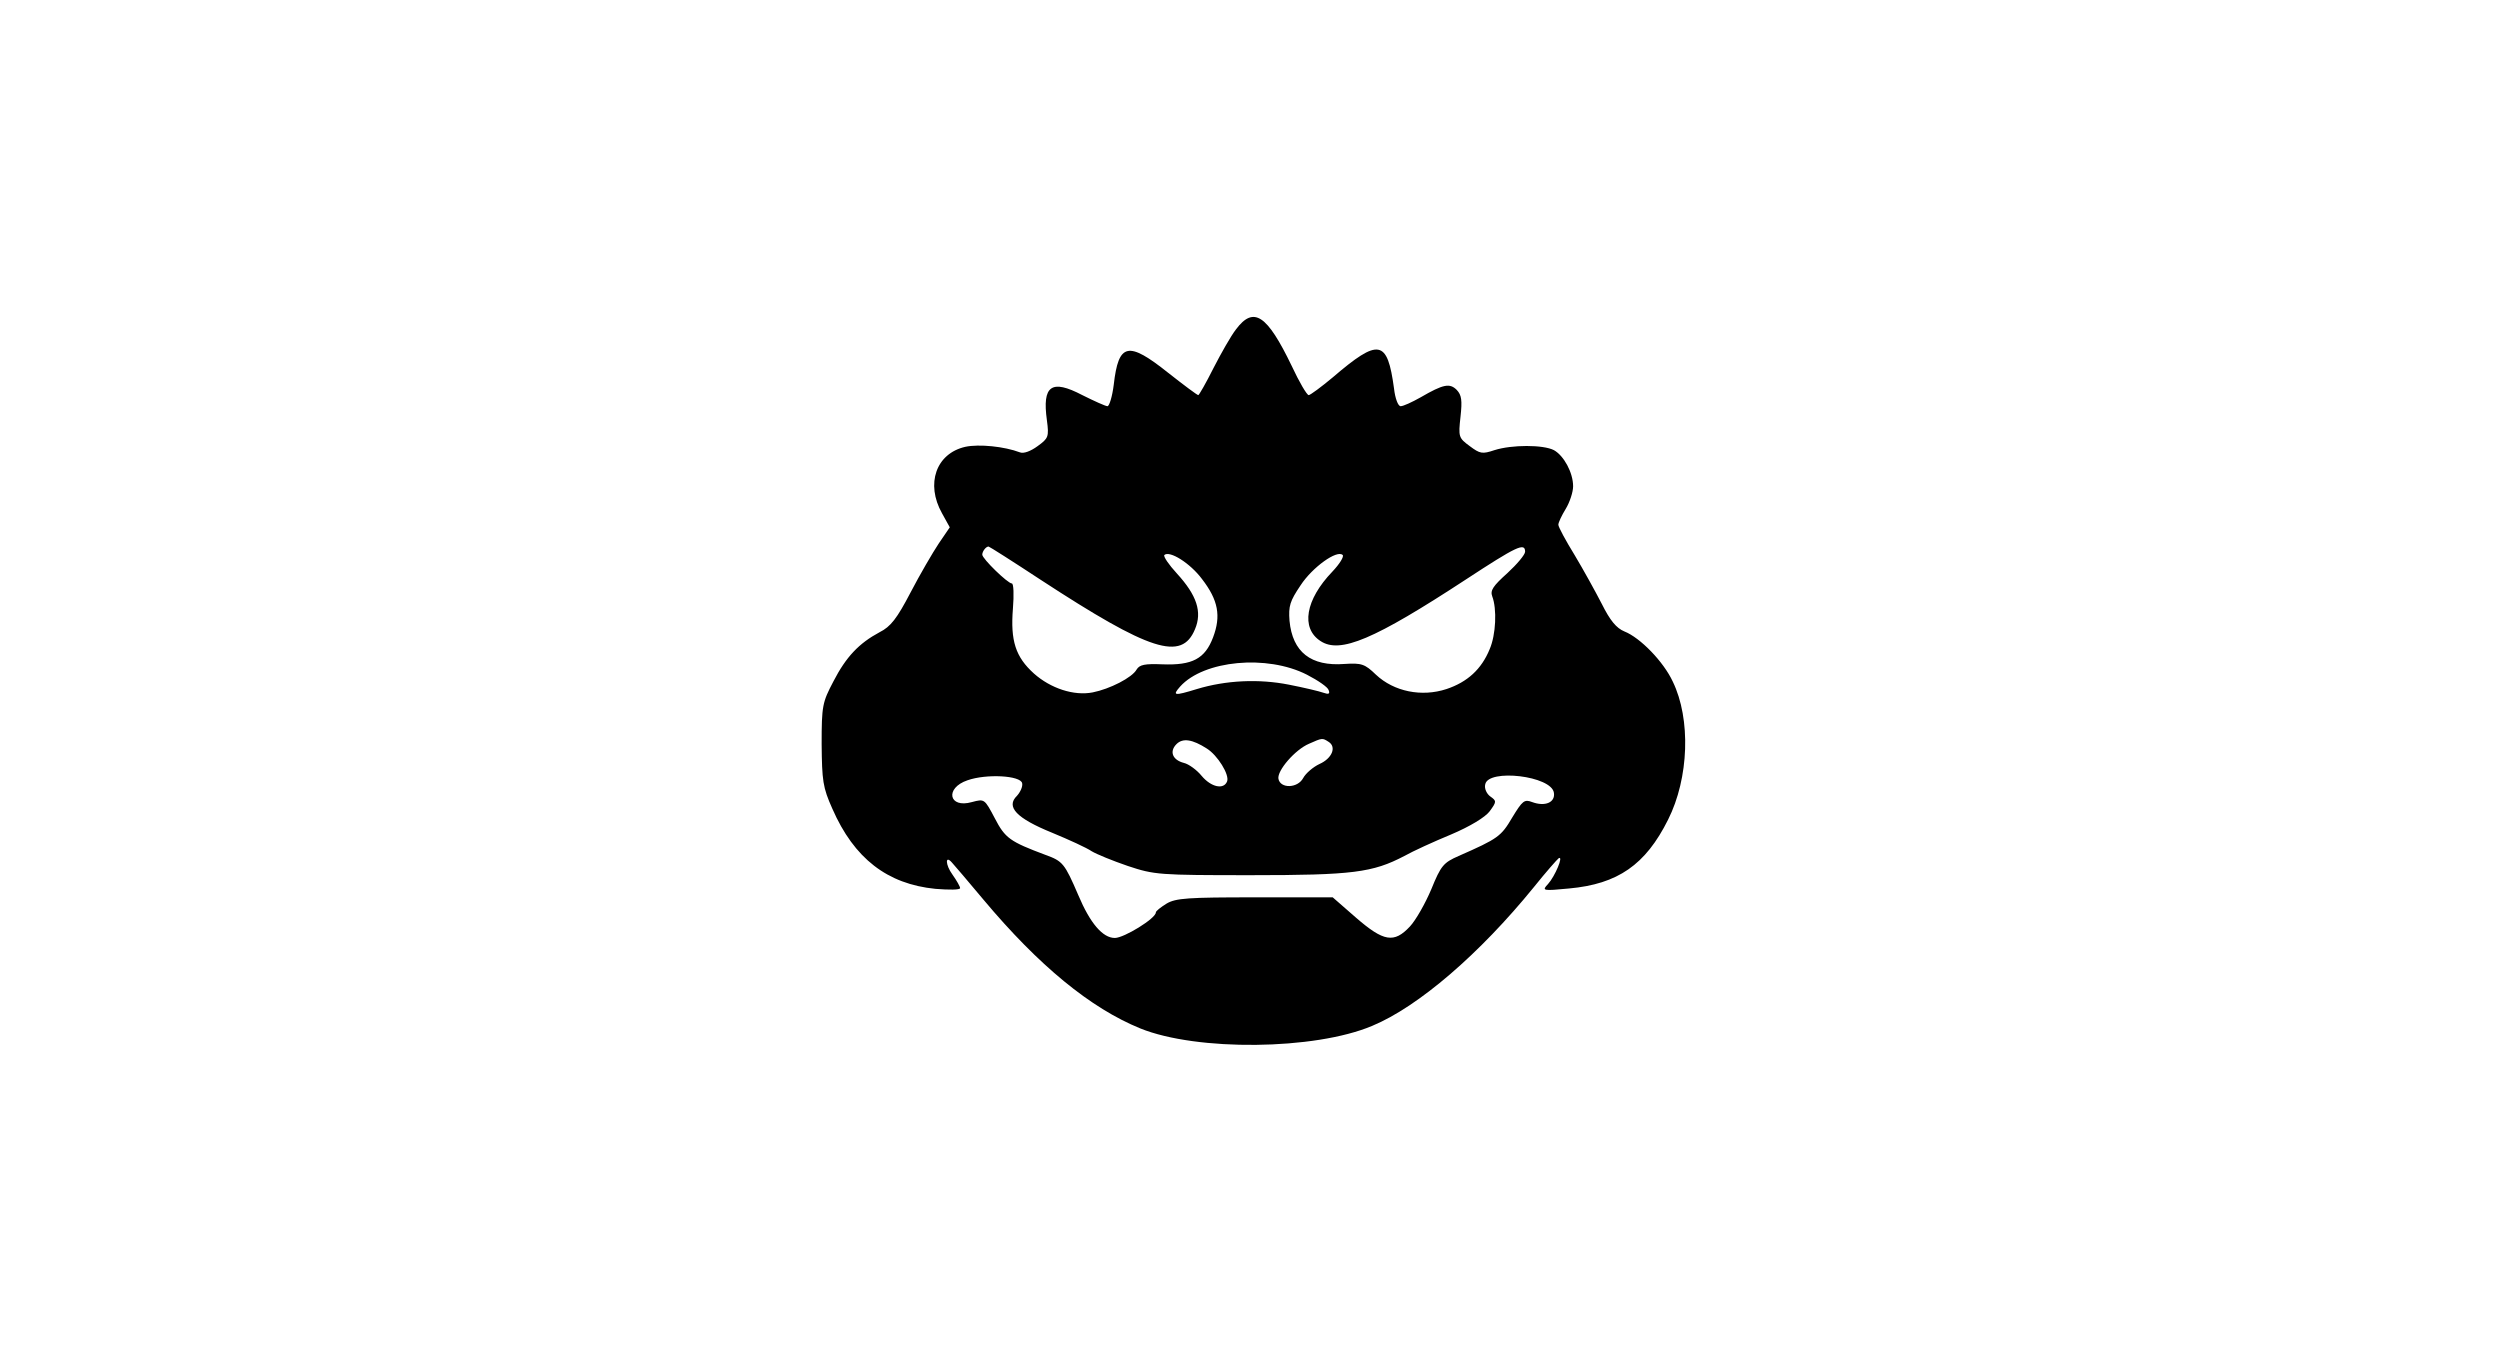
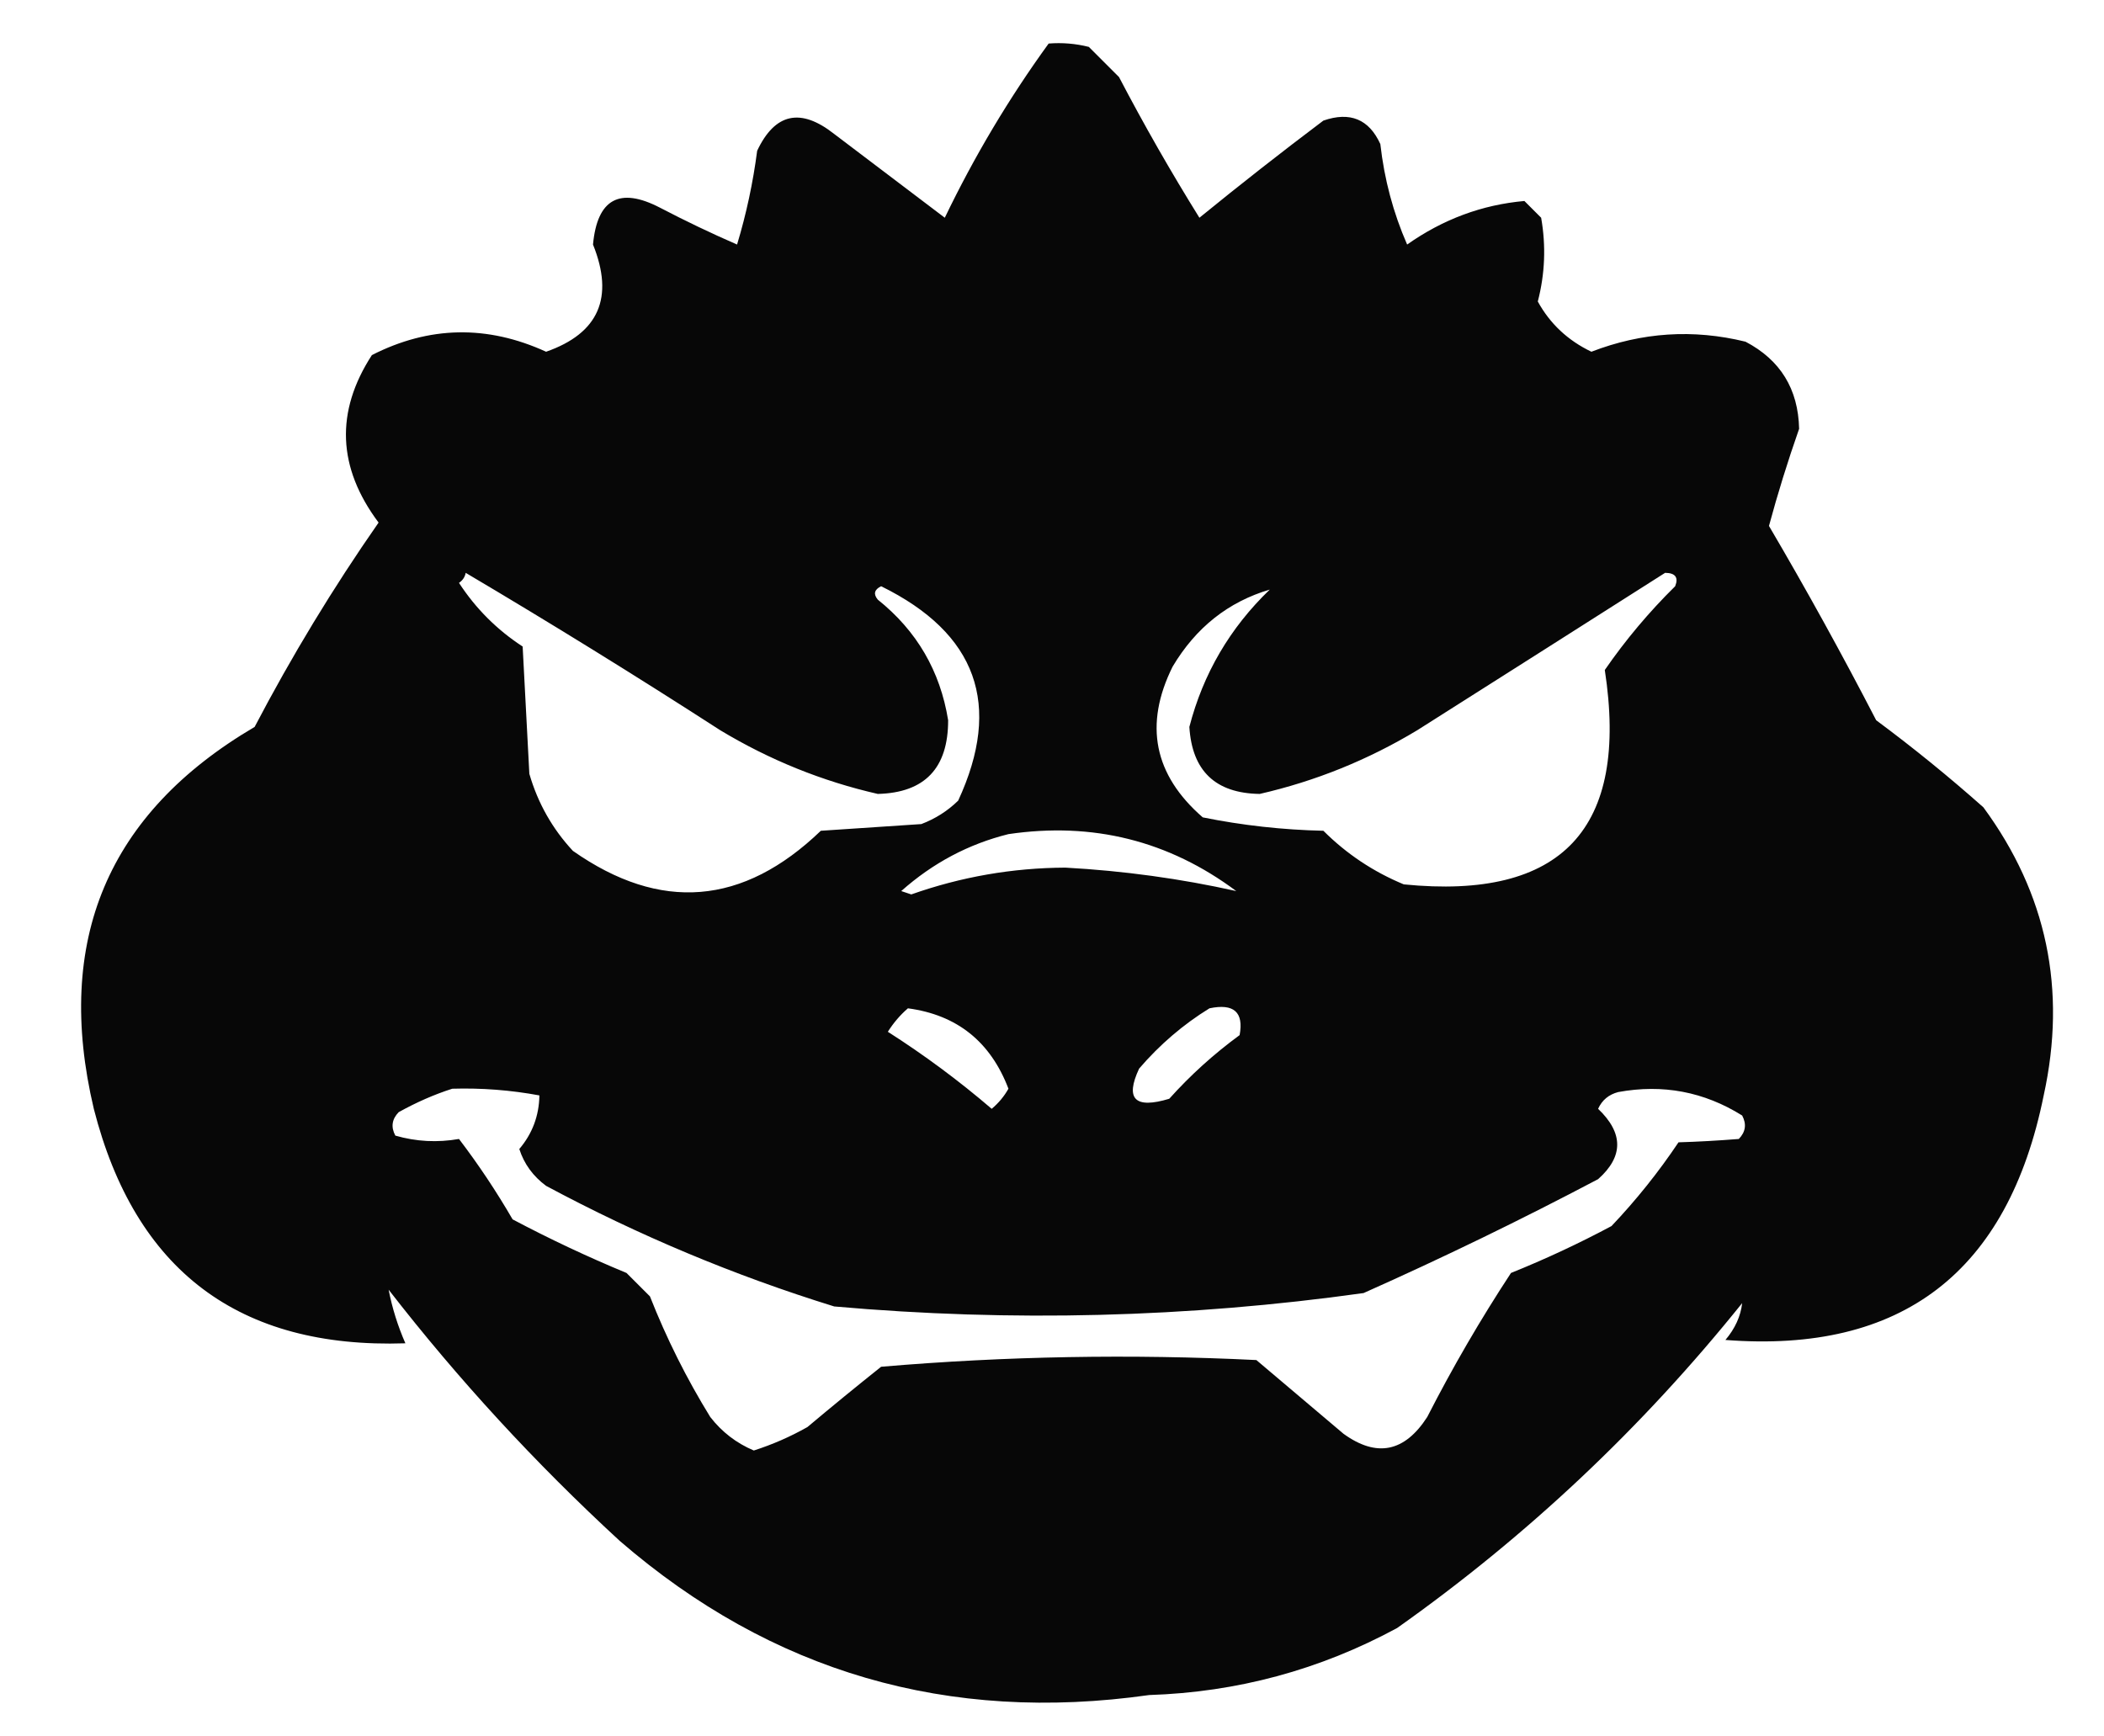
- <svg xmlns="http://www.w3.org/2000/svg" version="1.0" width="677pt" height="369pt" viewBox="0 0 677 369" preserveAspectRatio="xMidYMid meet">
-   <g transform="translate(0,369) scale(0.1,-0.1)" fill="#000000" stroke="none">
-     <path d="M3347 2798 c-14 -18 -41 -66 -61 -105 -20 -40 -39 -73 -41 -73 -3 0 -39 27 -81 60 -109 87 -135 82 -148 -32 -4 -32 -12 -58 -17 -58 -5 0 -36 14 -68 30 -84 44 -109 26 -96 -68 6 -45 4 -49 -25 -70 -19 -14 -38 -21 -48 -17 -42 16 -111 23 -148 15 -79 -18 -108 -100 -63 -180 l21 -38 -30 -44 c-16 -24 -51 -84 -76 -132 -37 -71 -54 -93 -84 -108 -56 -30 -91 -67 -125 -133 -30 -57 -32 -66 -32 -170 1 -99 3 -117 29 -175 59 -135 149 -204 279 -217 37 -3 67 -3 67 2 0 4 -9 20 -21 37 -19 26 -20 54 -1 32 5 -5 43 -50 85 -100 150 -179 290 -294 425 -349 153 -62 472 -59 628 7 125 52 291 195 438 376 32 40 63 75 67 78 14 8 -10 -49 -29 -70 -17 -18 -15 -19 57 -12 132 12 207 64 268 186 57 113 62 273 13 374 -25 54 -88 119 -131 136 -22 9 -39 30 -61 74 -17 33 -50 93 -74 133 -24 39 -44 76 -44 82 0 6 9 25 20 43 11 18 20 46 20 61 0 37 -25 83 -52 98 -29 15 -114 15 -161 0 -33 -11 -39 -10 -67 11 -30 22 -31 25 -25 79 5 45 3 59 -10 73 -19 19 -36 16 -98 -20 -23 -13 -47 -24 -54 -24 -7 0 -15 21 -18 48 -18 133 -41 137 -166 30 -31 -26 -61 -48 -65 -48 -5 0 -26 36 -46 79 -67 139 -103 163 -151 99z m-529 -678 c297 -194 382 -221 418 -134 20 47 5 92 -49 151 -22 24 -37 46 -34 50 14 13 70 -22 102 -65 44 -57 52 -100 30 -158 -22 -58 -56 -76 -137 -73 -48 2 -62 -1 -70 -14 -12 -22 -73 -53 -119 -62 -51 -10 -114 11 -159 51 -50 45 -64 89 -57 176 3 37 2 68 -3 68 -11 0 -80 67 -80 78 0 9 10 22 17 22 2 0 65 -40 141 -90z m1312 76 c0 -8 -22 -34 -48 -58 -39 -35 -47 -47 -41 -63 13 -34 10 -104 -7 -143 -22 -54 -60 -89 -117 -108 -67 -22 -142 -7 -191 39 -30 29 -39 32 -85 29 -91 -7 -141 32 -149 117 -3 40 1 53 30 96 32 49 99 97 114 82 4 -4 -8 -24 -28 -45 -73 -76 -86 -153 -32 -188 53 -35 145 4 394 167 136 89 160 101 160 75z m-591 -333 c31 -16 57 -34 59 -42 4 -10 0 -12 -14 -7 -11 4 -53 14 -94 22 -81 16 -170 12 -249 -12 -62 -19 -67 -18 -45 7 64 71 235 87 343 32z m-271 -200 c29 -18 62 -71 55 -89 -9 -23 -43 -16 -69 15 -13 16 -35 32 -48 35 -31 8 -40 31 -20 51 17 17 43 13 82 -12z m330 18 c22 -14 9 -45 -25 -60 -17 -8 -37 -25 -44 -38 -15 -28 -62 -29 -67 -2 -4 22 45 79 83 95 36 16 36 16 53 5z m-830 -112 c2 -9 -5 -24 -14 -34 -31 -30 -1 -61 95 -100 46 -19 94 -41 107 -50 13 -8 57 -26 98 -40 72 -24 84 -25 333 -25 276 0 330 7 416 52 23 13 80 39 126 58 52 22 93 47 105 63 19 26 19 28 2 40 -10 7 -17 22 -14 33 8 43 180 23 186 -23 4 -26 -24 -38 -59 -25 -21 8 -26 4 -54 -42 -30 -51 -38 -57 -145 -104 -41 -18 -48 -26 -74 -90 -16 -38 -42 -84 -58 -101 -43 -46 -71 -41 -146 24 l-63 55 -211 0 c-180 0 -214 -2 -239 -17 -16 -10 -29 -20 -29 -24 0 -16 -86 -69 -111 -69 -33 0 -67 40 -99 116 -37 86 -42 92 -89 109 -96 36 -109 45 -137 99 -28 53 -28 53 -62 44 -63 -18 -74 38 -12 59 51 18 144 13 148 -8z" />
+ <svg xmlns="http://www.w3.org/2000/svg" version="1.1" width="314px" height="259px" style="shape-rendering:geometricPrecision; text-rendering:geometricPrecision; image-rendering:optimizeQuality; fill-rule:evenodd; clip-rule:evenodd">
+   <g>
+     <path style="opacity:0.969" fill="#000000" d="M 156.5,6.5 C 158.527,6.338 160.527,6.505 162.5,7C 164,8.5 165.5,10 167,11.5C 170.747,18.663 174.747,25.663 179,32.5C 185.076,27.546 191.243,22.713 197.5,18C 201.475,16.621 204.309,17.787 206,21.5C 206.593,26.763 207.927,31.763 210,36.5C 215.353,32.727 221.187,30.561 227.5,30C 228.333,30.833 229.167,31.667 230,32.5C 230.738,36.71 230.572,40.876 229.5,45C 231.321,48.319 233.988,50.819 237.5,52.5C 245.035,49.588 252.701,49.088 260.5,51C 265.699,53.725 268.366,58.058 268.5,64C 266.791,68.879 265.291,73.712 264,78.5C 269.587,88.006 274.92,97.673 280,107.5C 285.517,111.594 290.85,115.927 296,120.5C 305.464,133.372 308.464,147.706 305,163.5C 299.669,189.875 283.836,202.042 257.5,200C 258.945,198.29 259.778,196.456 260,194.5C 245.052,213.118 227.885,229.284 208.5,243C 196.97,249.24 184.637,252.574 171.5,253C 141.5,257.257 115.167,249.59 92.5,230C 79.895,218.4 68.395,205.9 58,192.5C 58.524,195.218 59.357,197.885 60.5,200.5C 35.671,201.326 20.171,189.66 14,165.5C 8.065,140.394 16.065,121.394 38,108.5C 43.539,97.917 49.705,87.751 56.5,78C 50.355,69.787 50.021,61.454 55.5,53C 64.042,48.645 72.709,48.479 81.5,52.5C 89.355,49.754 91.688,44.421 88.5,36.5C 89.129,29.7 92.462,27.867 98.5,31C 102.288,32.978 106.121,34.811 110,36.5C 111.383,31.92 112.383,27.253 113,22.5C 115.657,16.879 119.491,16.046 124.5,20C 130,24.167 135.5,28.333 141,32.5C 145.423,23.309 150.59,14.643 156.5,6.5 Z M 69.5,85.5 C 82.278,93.061 94.945,100.894 107.5,109C 114.873,113.441 122.706,116.607 131,118.5C 138.006,118.325 141.506,114.659 141.5,107.5C 140.313,100.147 136.813,94.147 131,89.5C 130.312,88.668 130.479,88.002 131.5,87.5C 145.783,94.522 149.617,105.188 143,119.5C 141.421,121.041 139.587,122.208 137.5,123C 132.5,123.333 127.5,123.667 122.5,124C 110.892,135.163 98.559,136.163 85.5,127C 82.433,123.703 80.267,119.869 79,115.5C 78.667,109.167 78.333,102.833 78,96.5C 74.167,94 71,90.833 68.5,87C 69.056,86.617 69.389,86.117 69.5,85.5 Z M 248.5,85.5 C 250.028,85.517 250.528,86.184 250,87.5C 246.087,91.36 242.587,95.526 239.5,100C 243.132,123.697 233.132,134.364 209.5,132C 204.956,130.118 200.956,127.451 197.5,124C 191.419,123.862 185.419,123.196 179.5,122C 172.203,115.662 170.703,108.162 175,99.5C 178.476,93.663 183.309,89.83 189.5,88C 183.558,93.721 179.558,100.554 177.5,108.5C 177.904,115.071 181.404,118.404 188,118.5C 196.313,116.596 204.147,113.429 211.5,109C 223.898,101.142 236.231,93.309 248.5,85.5 Z M 150.5,124.5 C 163.085,122.646 174.419,125.48 184.5,133C 176.183,131.144 167.683,129.977 159,129.5C 151.105,129.538 143.438,130.871 136,133.5C 135.5,133.333 135,133.167 134.5,133C 139.208,128.815 144.542,125.981 150.5,124.5 Z M 135.5,150.5 C 142.825,151.483 147.825,155.483 150.5,162.5C 149.855,163.646 149.022,164.646 148,165.5C 143.101,161.301 137.934,157.468 132.5,154C 133.365,152.641 134.365,151.474 135.5,150.5 Z M 180.5,150.5 C 184.138,149.737 185.638,151.07 185,154.5C 181.134,157.335 177.634,160.502 174.5,164C 169.376,165.547 167.876,164.047 170,159.5C 173.078,155.915 176.578,152.915 180.5,150.5 Z M 67.5,162.5 C 71.881,162.372 76.215,162.705 80.5,163.5C 80.449,166.541 79.449,169.208 77.5,171.5C 78.219,173.728 79.552,175.561 81.5,177C 95.279,184.391 109.612,190.391 124.5,195C 150.936,197.341 177.269,196.674 203.5,193C 215.375,187.711 227.041,182.045 238.5,176C 242.301,172.624 242.301,169.124 238.5,165.5C 239.09,164.201 240.09,163.368 241.5,163C 248.146,161.779 254.313,162.946 260,166.5C 260.684,167.784 260.517,168.951 259.5,170C 256.333,170.252 253.333,170.418 250.5,170.5C 247.527,174.94 244.194,179.107 240.5,183C 235.62,185.607 230.62,187.94 225.5,190C 220.955,196.921 216.788,204.088 213,211.5C 209.613,216.749 205.447,217.582 200.5,214C 196.167,210.333 191.833,206.667 187.5,203C 168.795,202.081 150.128,202.414 131.5,204C 127.848,206.907 124.181,209.907 120.5,213C 117.95,214.442 115.284,215.608 112.5,216.5C 109.906,215.408 107.739,213.741 106,211.5C 102.473,205.779 99.473,199.779 97,193.5C 95.833,192.333 94.667,191.167 93.5,190C 87.682,187.59 82.015,184.923 76.5,182C 74.081,177.828 71.415,173.828 68.5,170C 65.288,170.565 62.121,170.398 59,169.5C 58.316,168.216 58.483,167.049 59.5,166C 62.158,164.522 64.825,163.355 67.5,162.5 Z" />
  </g>
</svg>
